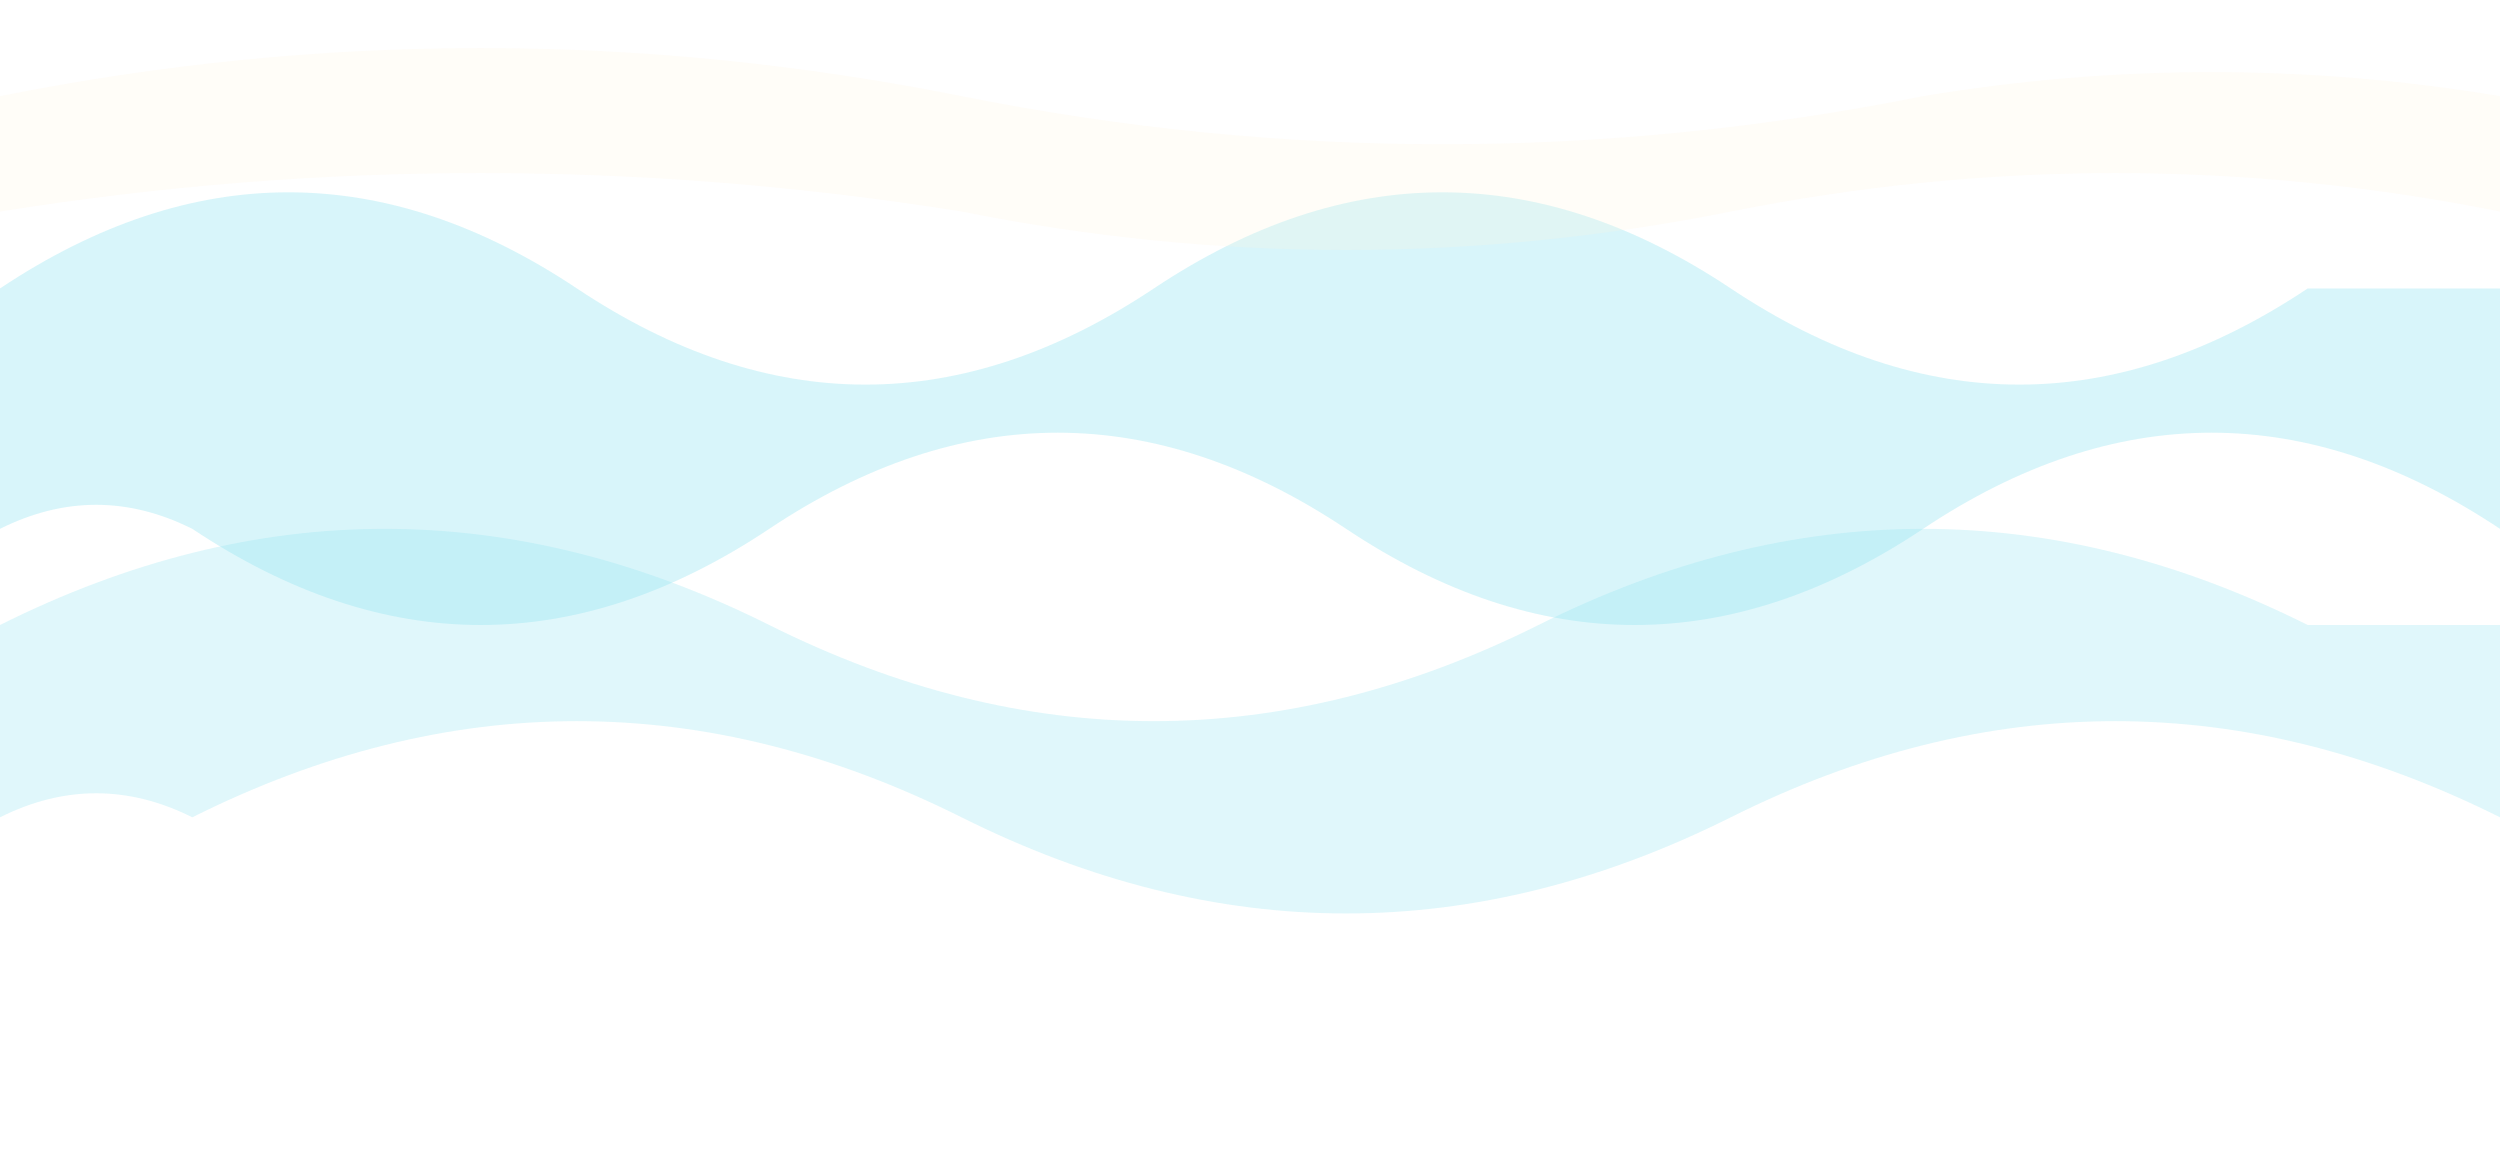
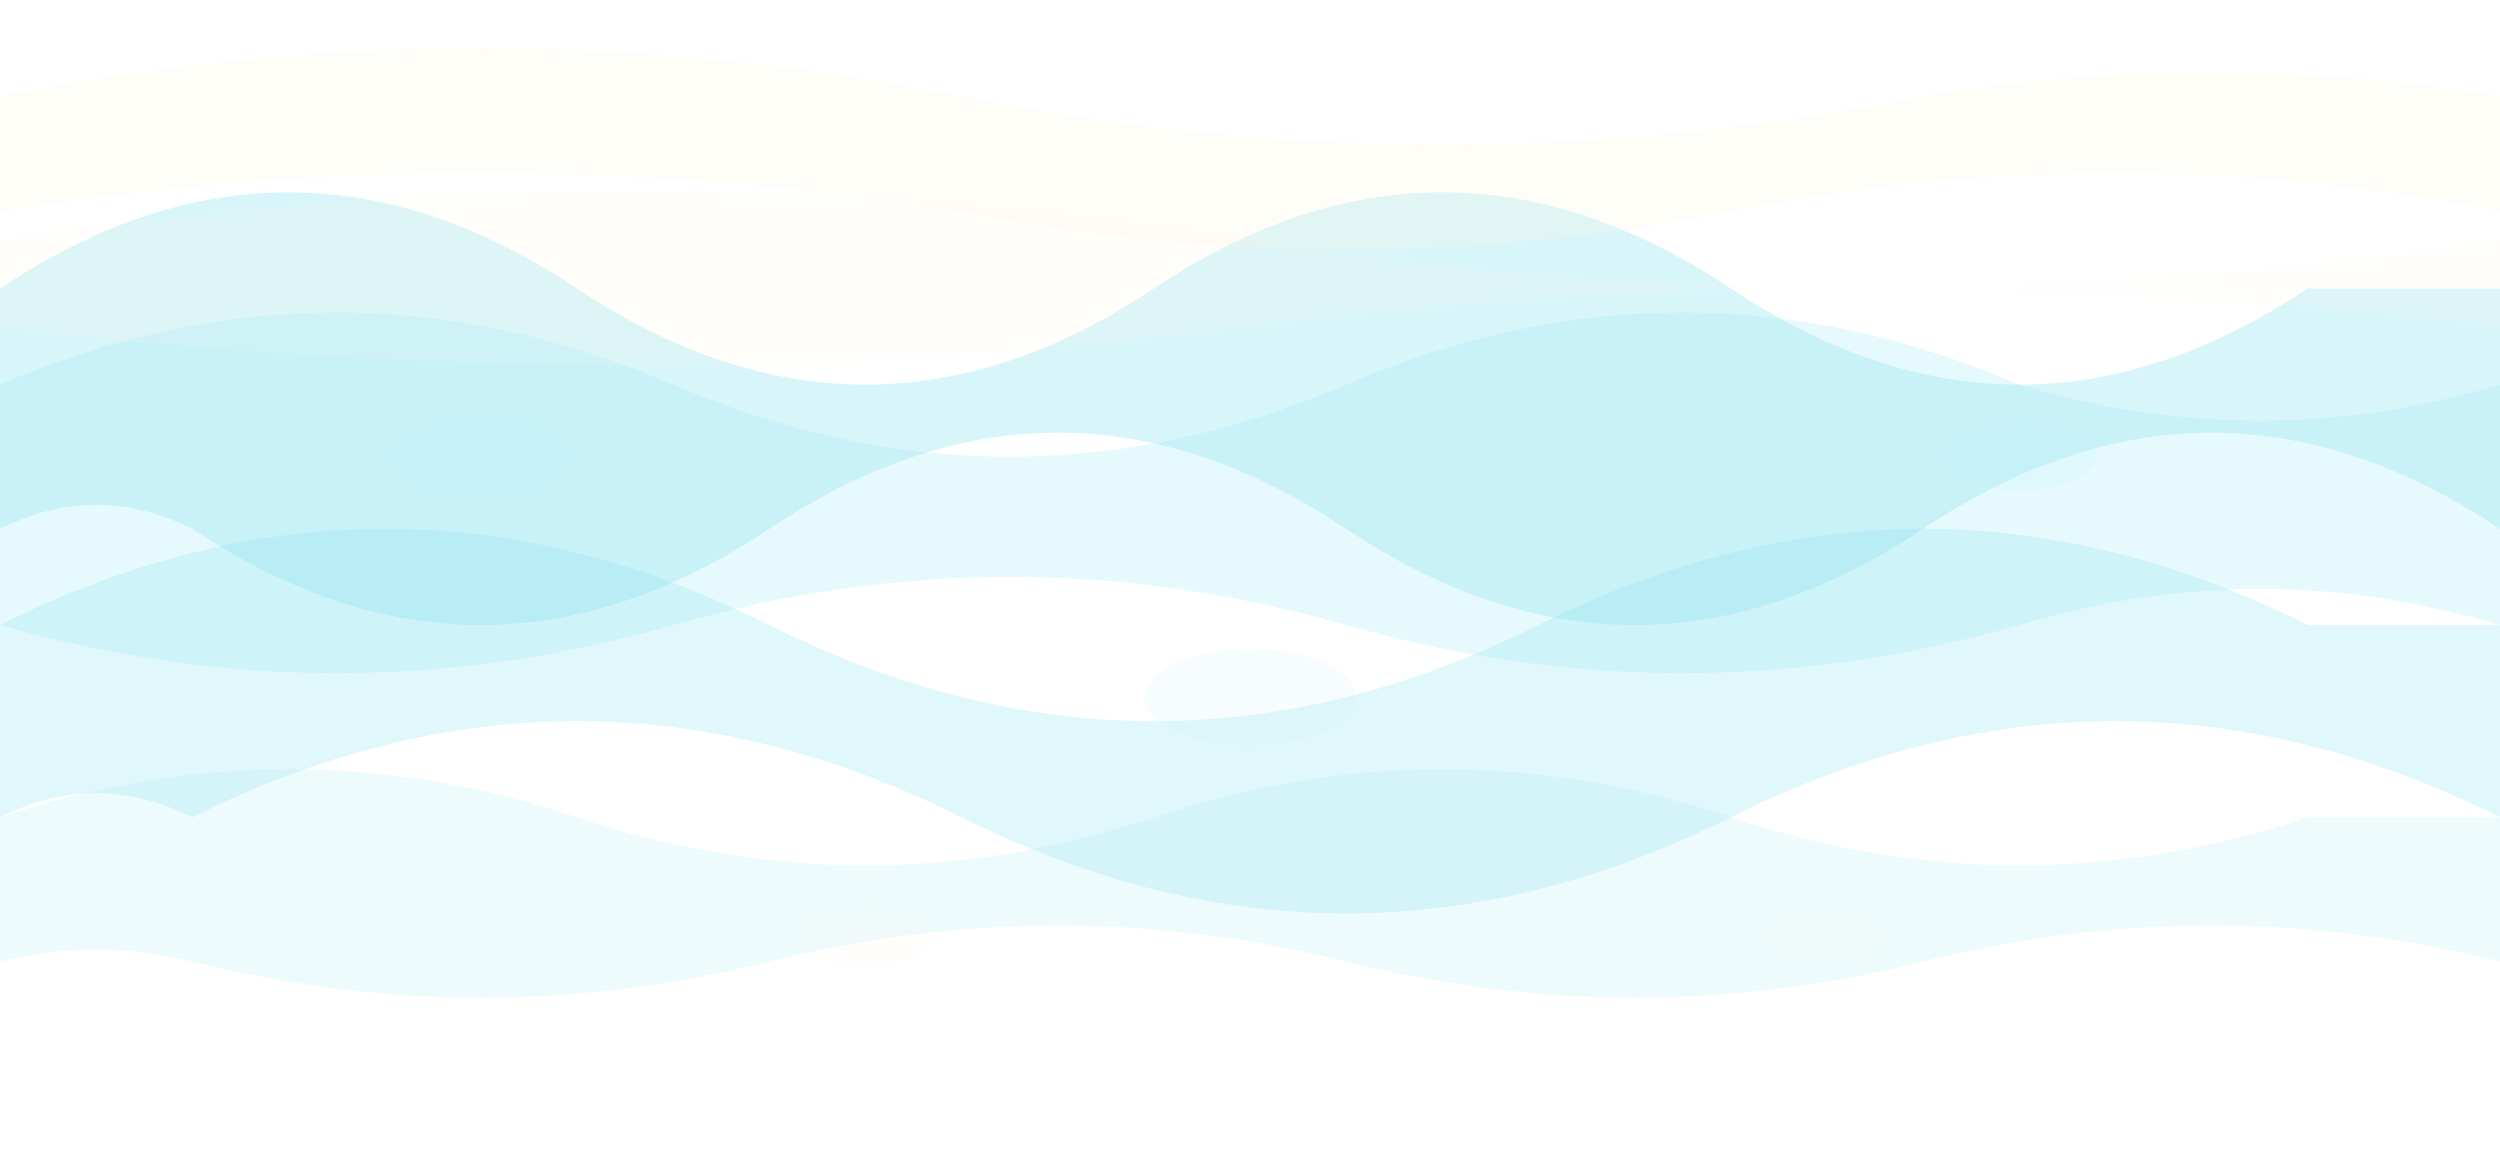
<svg xmlns="http://www.w3.org/2000/svg" viewBox="0 0 520 240">
  <g id="fx-caustic">
    <path d="M0 60 Q60 20 120 60 Q180 100 240 60 Q300 20 360 60 Q420 100 480 60 L520 60 L520 110 Q460 70 400 110 Q340 150 280 110 Q220 70 160 110 Q100 150 40 110 Q20 100 0 110 Z" fill="#8FE3F0" opacity="0.35" />
+     <path d="M0 80 Q70 50 140 80 Q210 110 280 80 Q350 50 420 80 Q470 95 520 80 L520 130 Q470 115 420 130 Q350 150 280 130 Q210 110 140 130 Q70 150 0 130 Z" fill="#8FE3F0" opacity="0.22" />
    <path d="M0 130 Q80 90 160 130 Q240 170 320 130 Q400 90 480 130 L520 130 L520 170 Q440 130 360 170 Q280 210 200 170 Q120 130 40 170 Q20 160 0 170 Z" fill="#8FE3F0" opacity="0.28" />
+     <path d="M0 170 Q60 150 120 170 Q180 190 240 170 Q300 150 360 170 Q420 190 480 170 L520 170 L520 200 Q460 185 400 200 Q340 215 280 200 Q220 185 160 200 Q100 215 40 200 Q20 195 0 200 Z" fill="#8FE3F0" opacity="0.15" />
    <path d="M0 20 Q100 0 200 20 Q300 40 400 20 Q460 10 520 20 L520 44 Q440 28 360 44 Q280 60 200 44 Q100 28 0 44 Z" fill="#FFF3DC" opacity="0.2" />
+     <path d="M0 50 Q130 30 260 50 Q390 70 520 50 L520 68 Q390 52 260 68 Q130 84 0 68 Z" fill="#FFF3DC" opacity="0.12" />
+     <ellipse cx="100" cy="95" rx="18" ry="8" fill="#B8F0FA" opacity="0.15" />
+     <ellipse cx="260" cy="145" rx="22" ry="10" fill="#B8F0FA" opacity="0.12" />
+     <ellipse cx="420" cy="95" rx="16" ry="7" fill="#B8F0FA" opacity="0.14" />
+     <ellipse cx="180" cy="195" rx="14" ry="6" fill="#FFF3DC" opacity="0.1" />
+     <ellipse cx="380" cy="195" rx="12" ry="5" fill="#FFF3DC" opacity="0.09" />
  </g>
</svg>
